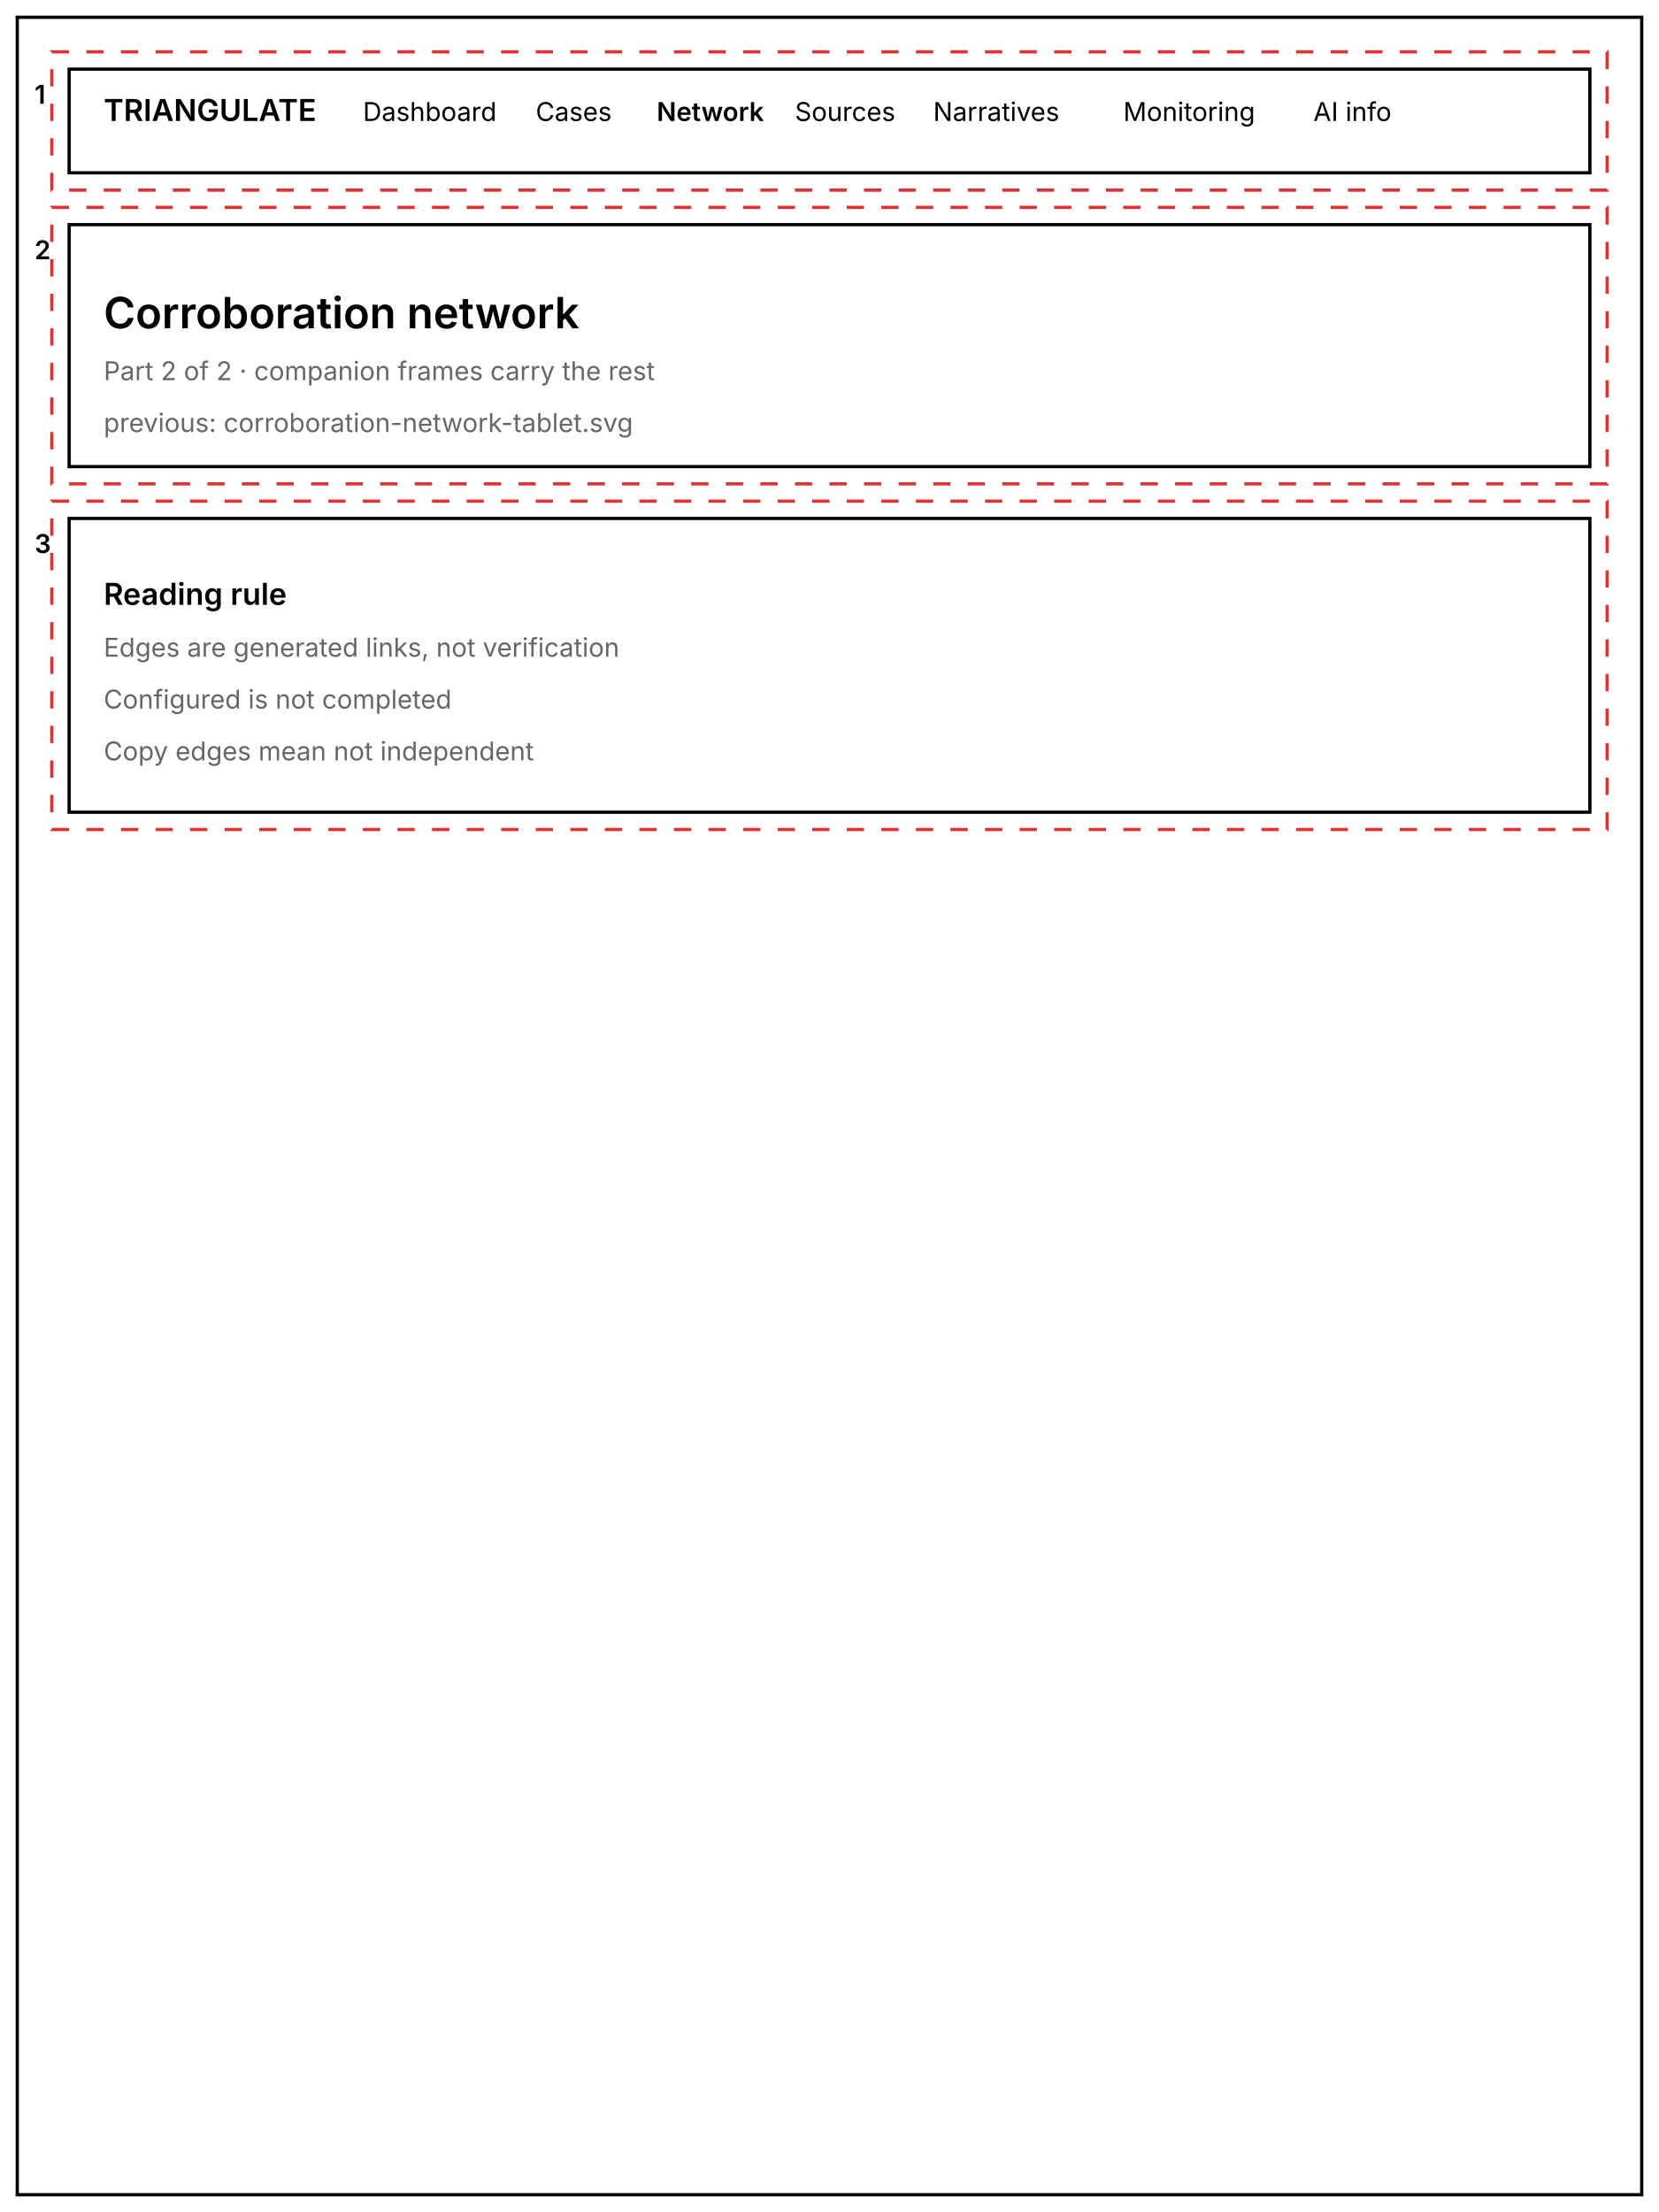
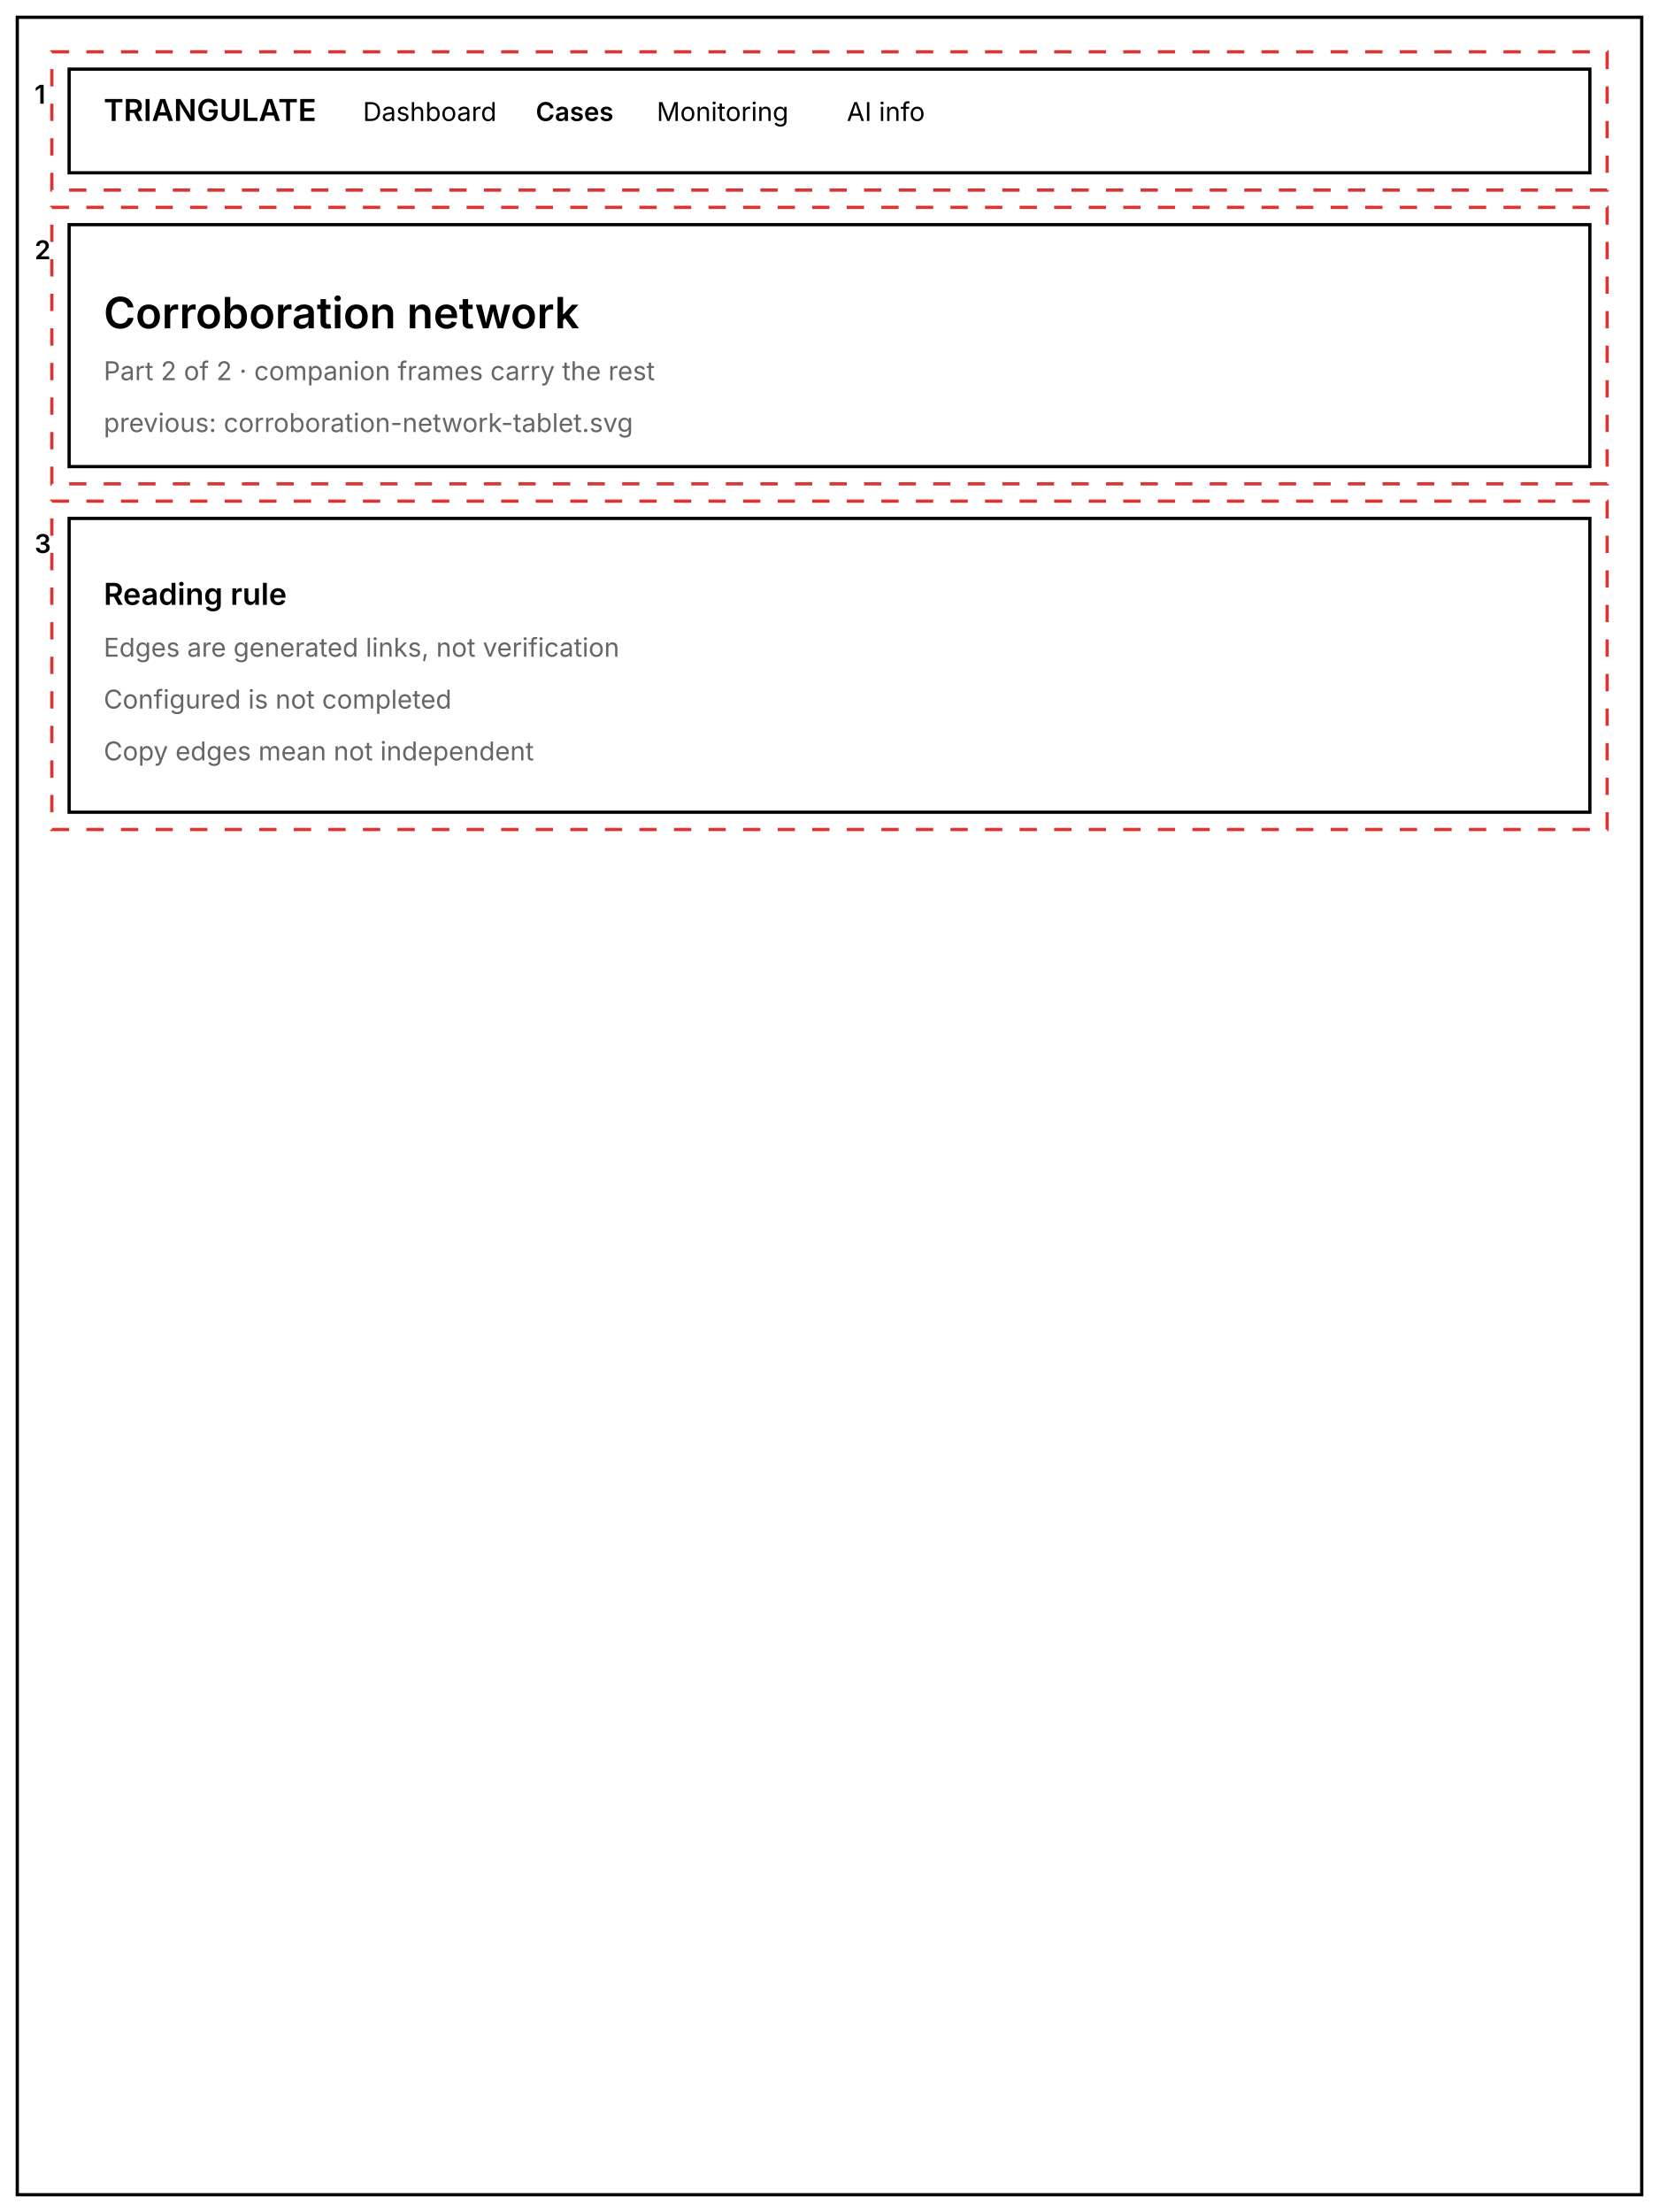
<svg xmlns="http://www.w3.org/2000/svg" width="768" height="1024" viewBox="0 0 768 1024" role="img" aria-labelledby="wf-title wf-desc">
  <g id="ui" font-family="-apple-system, system-ui, sans-serif">
    <rect x="0" y="0" width="768" height="1024" fill="#fff" />
    <rect x="8" y="8" width="752" height="1008" fill="#fff" stroke="#000" stroke-width="1.5" />
    <rect x="32" y="32" width="704" height="48" fill="#fff" stroke="#000" stroke-width="1.5" />
    <text x="48" y="56" font-size="14" fill="#000" font-weight="600">TRIANGULATE</text>
    <text x="168" y="56" font-size="12" fill="#000">Dashboard</text>
-     <text x="248" y="56" font-size="12" fill="#000">Cases</text>
-     <text x="304" y="56" font-size="12" fill="#000" font-weight="600">Network</text>
-     <text x="368" y="56" font-size="12" fill="#000">Sources</text>
-     <text x="432" y="56" font-size="12" fill="#000">Narratives</text>
-     <text x="520" y="56" font-size="12" fill="#000">Monitoring</text>
-     <text x="608" y="56" font-size="12" fill="#000">AI info</text>
+     <text x="248" y="56" font-size="12" fill="#000" font-weight="600">Cases</text>
+     <text x="304" y="56" font-size="12" fill="#000">Monitoring</text>
+     <text x="392" y="56" font-size="12" fill="#000">AI info</text>
    <rect x="32" y="104" width="704" height="112" fill="#fff" stroke="#000" stroke-width="1.5" />
    <text x="48" y="152" font-size="20" fill="#000" font-weight="600">Corroboration network</text>
    <text x="48" y="176" font-size="12" fill="#666">Part 2 of 2 · companion frames carry the rest</text>
    <text x="48" y="200" font-size="12" fill="#666">previous: corroboration-network-tablet.svg</text>
    <g data-pane="p4">
      <rect x="32" y="240" width="704" height="136" fill="#fff" stroke="#000" stroke-width="1.5" />
      <text x="48" y="280" font-size="14" fill="#000" font-weight="600">Reading rule</text>
      <text x="48" y="304" font-size="12" fill="#666">Edges are generated links, not verification</text>
      <text x="48" y="328" font-size="12" fill="#666">Configured is not completed</text>
      <text x="48" y="352" font-size="12" fill="#666">Copy edges mean not independent</text>
    </g>
  </g>
  <g id="annotations" font-family="-apple-system, system-ui, sans-serif">
    <rect data-region="1" x="24" y="24" width="720" height="64" fill="none" stroke="#d33" stroke-width="1.5" stroke-dasharray="8 8" />
    <rect data-region="2" x="24" y="96" width="720" height="128" fill="none" stroke="#d33" stroke-width="1.5" stroke-dasharray="8 8" />
    <rect data-region="3" x="24" y="232" width="720" height="152" fill="none" stroke="#d33" stroke-width="1.5" stroke-dasharray="8 8" />
    <text x="16" y="48" font-size="12" font-weight="600" fill="#000">1</text>
    <text x="16" y="120" font-size="12" font-weight="600" fill="#000">2</text>
    <text x="16" y="256" font-size="12" font-weight="600" fill="#000">3</text>
  </g>
</svg>
